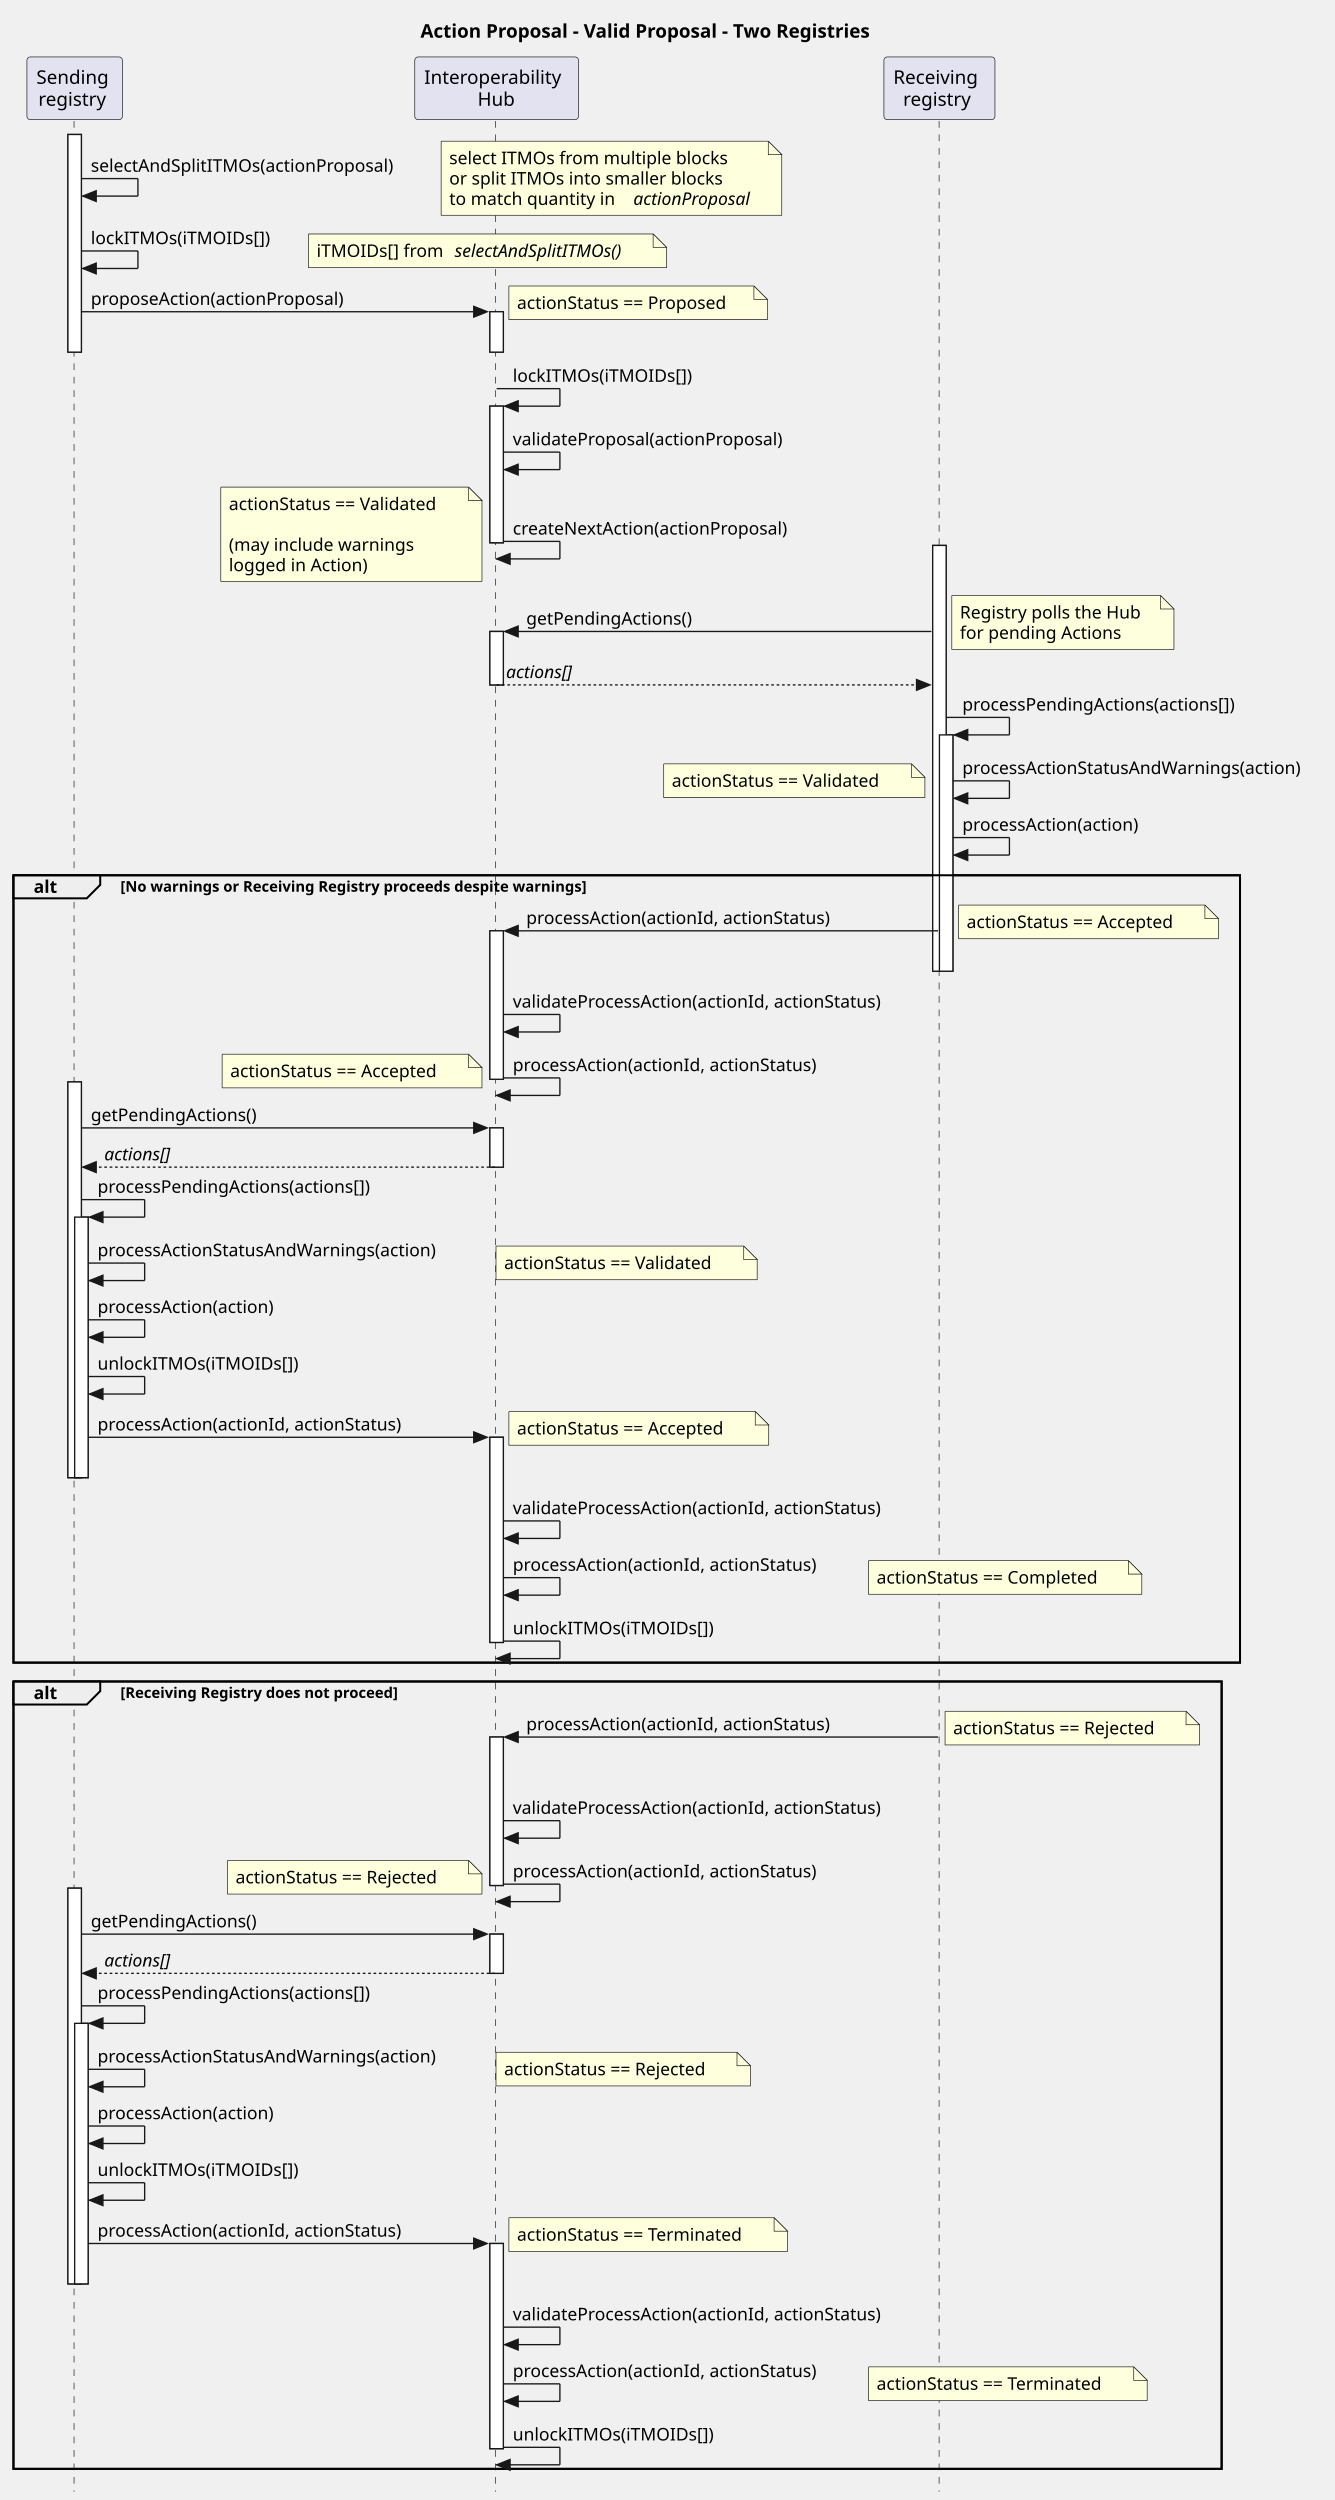
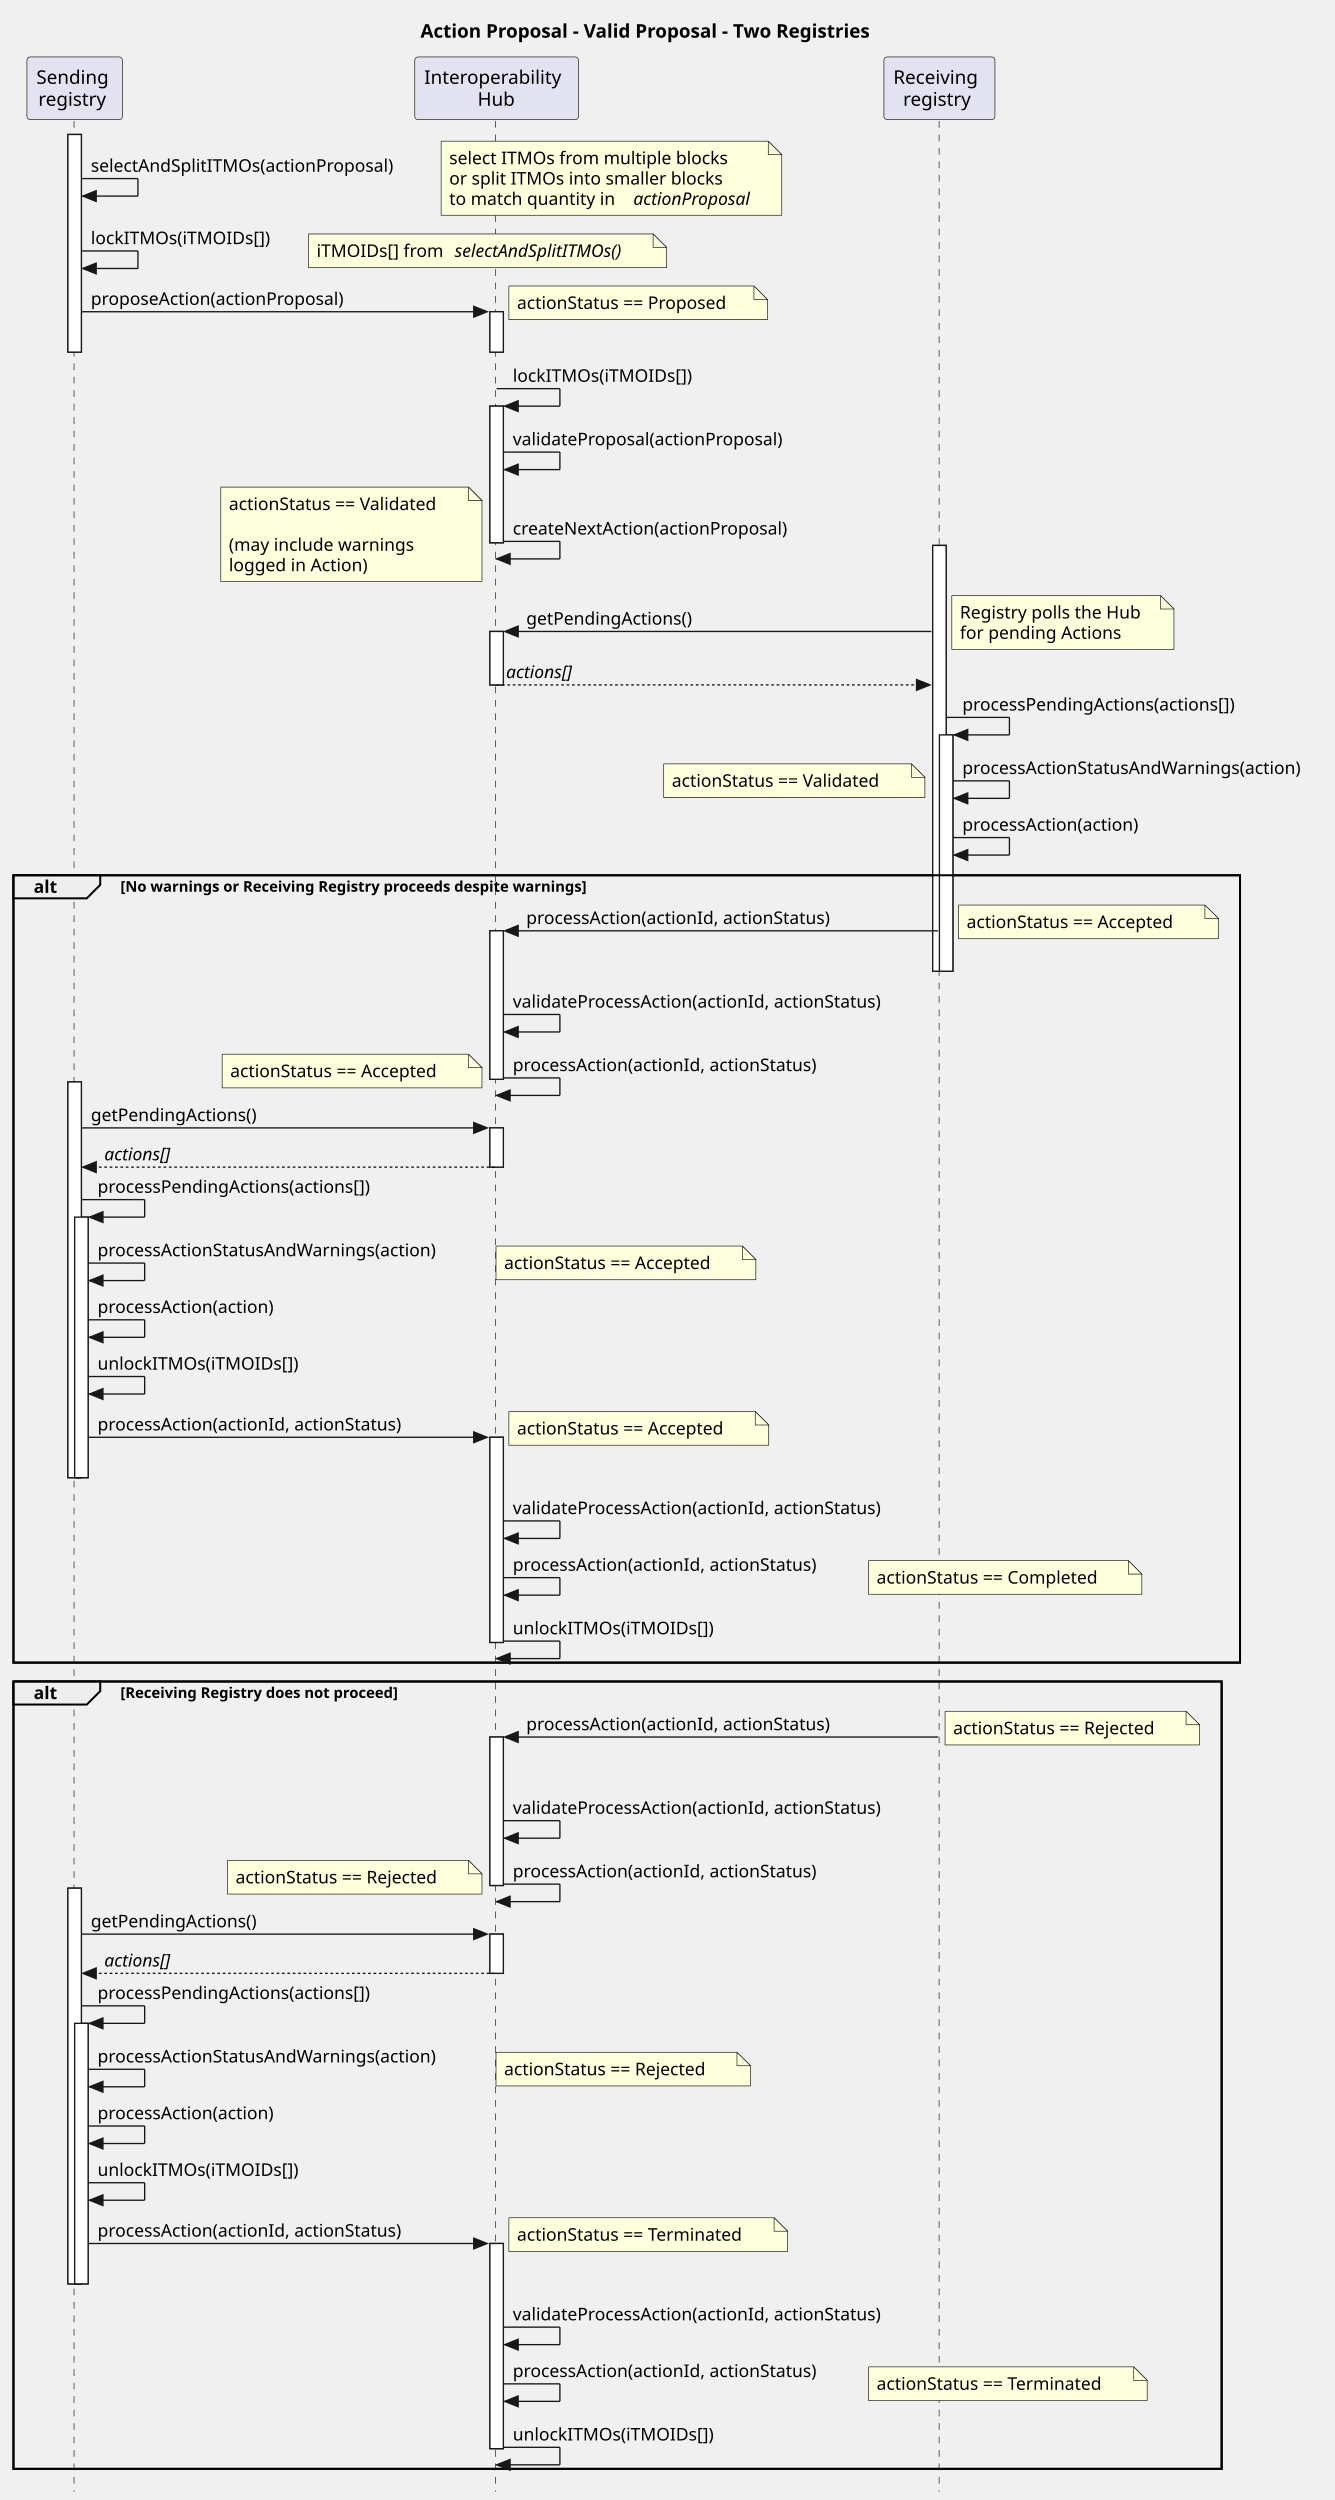
<svg xmlns="http://www.w3.org/2000/svg" contentStyleType="text/css" data-diagram-type="SEQUENCE" height="1857px" preserveAspectRatio="none" style="width:991px;height:1857px;background:#FFFFFF;" version="1.1" viewBox="0 0 991 1857" width="991px" zoomAndPan="magnify">
  <defs />
  <g>
    <text fill="#000000" font-family="sans-serif" font-size="14" font-weight="bold" lengthAdjust="spacing" textLength="385.608" x="312.315" y="27.995">Action Proposal - Valid Proposal - Two Registries</text>
    <g>
      <rect fill="#FFFFFF" height="161.664" style="stroke:#181818;stroke-width:1;" width="10" x="50.455" y="99.891" />
    </g>
    <g>
      <rect fill="#FFFFFF" height="293.93" style="stroke:#181818;stroke-width:1;" width="10" x="50.455" y="803.68" />
    </g>
    <g>
      <rect fill="#FFFFFF" height="193.531" style="stroke:#181818;stroke-width:1;" width="10" x="55.455" y="904.078" />
    </g>
    <g>
      <rect fill="#FFFFFF" height="293.93" style="stroke:#181818;stroke-width:1;" width="10" x="50.455" y="1402.539" />
    </g>
    <g>
      <rect fill="#FFFFFF" height="193.531" style="stroke:#181818;stroke-width:1;" width="10" x="55.455" y="1502.938" />
    </g>
    <g>
      <rect fill="#FFFFFF" height="30" style="stroke:#181818;stroke-width:1;" width="10" x="363.887" y="231.555" />
    </g>
    <g>
      <rect fill="#FFFFFF" height="101.465" style="stroke:#181818;stroke-width:1;" width="10" x="363.887" y="301.688" />
    </g>
    <g>
      <rect fill="#FFFFFF" height="39.699" style="stroke:#181818;stroke-width:1;" width="10" x="363.887" y="469.051" />
    </g>
    <g>
      <rect fill="#FFFFFF" height="110.266" style="stroke:#181818;stroke-width:1;" width="10" x="363.887" y="691.414" />
    </g>
    <g>
      <rect fill="#FFFFFF" height="29.133" style="stroke:#181818;stroke-width:1;" width="10" x="363.887" y="837.812" />
    </g>
    <g>
      <rect fill="#FFFFFF" height="152.398" style="stroke:#181818;stroke-width:1;" width="10" x="363.887" y="1067.609" />
    </g>
    <g>
      <rect fill="#FFFFFF" height="110.266" style="stroke:#181818;stroke-width:1;" width="10" x="363.887" y="1290.273" />
    </g>
    <g>
      <rect fill="#FFFFFF" height="29.133" style="stroke:#181818;stroke-width:1;" width="10" x="363.887" y="1436.672" />
    </g>
    <g>
      <rect fill="#FFFFFF" height="152.398" style="stroke:#181818;stroke-width:1;" width="10" x="363.887" y="1666.469" />
    </g>
    <g>
      <rect fill="#FFFFFF" height="316.262" style="stroke:#181818;stroke-width:1;" width="10" x="692.806" y="405.152" />
    </g>
    <g>
      <rect fill="#FFFFFF" height="175.531" style="stroke:#181818;stroke-width:1;" width="10" x="697.806" y="545.883" />
    </g>
    <rect fill="transparent" height="584.859" style="stroke:#000000;stroke-width:1.5;" width="911.081" x="10" y="650.148" />
    <rect fill="transparent" height="584.859" style="stroke:#000000;stroke-width:1.5;" width="897.431" x="10" y="1249.008" />
    <g>
      <rect fill="transparent" height="1760.977" width="8" x="51.455" y="89.891" />
      <line style="stroke:#181818;stroke-width:0.5;stroke-dasharray:5.0,5.0;" x1="55" x2="55" y1="89.891" y2="1850.867" />
    </g>
    <g>
      <rect fill="transparent" height="1760.977" width="8" x="364.887" y="89.891" />
      <line style="stroke:#181818;stroke-width:0.5;stroke-dasharray:5.0,5.0;" x1="368.092" x2="368.092" y1="89.891" y2="1850.867" />
    </g>
    <g>
      <rect fill="transparent" height="1760.977" width="8" x="693.806" y="89.891" />
      <line style="stroke:#181818;stroke-width:0.5;stroke-dasharray:5.0,5.0;" x1="697.568" x2="697.568" y1="89.891" y2="1850.867" />
    </g>
    <rect fill="#E2E2F0" height="46.594" rx="2.5" ry="2.5" style="stroke:#181818;stroke-width:0.5;" width="70.909" x="20" y="42.297" />
    <text fill="#000000" font-family="sans-serif" font-size="14" lengthAdjust="spacing" textLength="56.909" x="27" y="62.292">Sending</text>
    <text fill="#000000" font-family="sans-serif" font-size="14" lengthAdjust="spacing" textLength="53.97" x="28.47" y="78.589">registry</text>
    <rect fill="#E2E2F0" height="46.594" rx="2.5" ry="2.5" style="stroke:#181818;stroke-width:0.5;" width="121.591" x="308.092" y="42.297" />
    <text fill="#000000" font-family="sans-serif" font-size="14" lengthAdjust="spacing" textLength="107.591" x="315.092" y="62.292">Interoperability</text>
    <text fill="#000000" font-family="sans-serif" font-size="14" lengthAdjust="spacing" textLength="28.287" x="354.744" y="78.589">Hub</text>
    <rect fill="#E2E2F0" height="46.594" rx="2.5" ry="2.5" style="stroke:#181818;stroke-width:0.5;" width="82.476" x="656.568" y="42.297" />
    <text fill="#000000" font-family="sans-serif" font-size="14" lengthAdjust="spacing" textLength="68.476" x="663.568" y="62.292">Receiving</text>
    <text fill="#000000" font-family="sans-serif" font-size="14" lengthAdjust="spacing" textLength="53.97" x="670.821" y="78.589">registry</text>
    <g>
      <rect fill="#FFFFFF" height="161.664" style="stroke:#181818;stroke-width:1;" width="10" x="50.455" y="99.891" />
    </g>
    <g>
      <rect fill="#FFFFFF" height="293.93" style="stroke:#181818;stroke-width:1;" width="10" x="50.455" y="803.68" />
    </g>
    <g>
      <rect fill="#FFFFFF" height="193.531" style="stroke:#181818;stroke-width:1;" width="10" x="55.455" y="904.078" />
    </g>
    <g>
      <rect fill="#FFFFFF" height="293.93" style="stroke:#181818;stroke-width:1;" width="10" x="50.455" y="1402.539" />
    </g>
    <g>
      <rect fill="#FFFFFF" height="193.531" style="stroke:#181818;stroke-width:1;" width="10" x="55.455" y="1502.938" />
    </g>
    <g>
      <rect fill="#FFFFFF" height="30" style="stroke:#181818;stroke-width:1;" width="10" x="363.887" y="231.555" />
    </g>
    <g>
      <rect fill="#FFFFFF" height="101.465" style="stroke:#181818;stroke-width:1;" width="10" x="363.887" y="301.688" />
    </g>
    <g>
      <rect fill="#FFFFFF" height="39.699" style="stroke:#181818;stroke-width:1;" width="10" x="363.887" y="469.051" />
    </g>
    <g>
      <rect fill="#FFFFFF" height="110.266" style="stroke:#181818;stroke-width:1;" width="10" x="363.887" y="691.414" />
    </g>
    <g>
      <rect fill="#FFFFFF" height="29.133" style="stroke:#181818;stroke-width:1;" width="10" x="363.887" y="837.812" />
    </g>
    <g>
      <rect fill="#FFFFFF" height="152.398" style="stroke:#181818;stroke-width:1;" width="10" x="363.887" y="1067.609" />
    </g>
    <g>
      <rect fill="#FFFFFF" height="110.266" style="stroke:#181818;stroke-width:1;" width="10" x="363.887" y="1290.273" />
    </g>
    <g>
      <rect fill="#FFFFFF" height="29.133" style="stroke:#181818;stroke-width:1;" width="10" x="363.887" y="1436.672" />
    </g>
    <g>
      <rect fill="#FFFFFF" height="152.398" style="stroke:#181818;stroke-width:1;" width="10" x="363.887" y="1666.469" />
    </g>
    <g>
      <rect fill="#FFFFFF" height="316.262" style="stroke:#181818;stroke-width:1;" width="10" x="692.806" y="405.152" />
    </g>
    <g>
      <rect fill="#FFFFFF" height="175.531" style="stroke:#181818;stroke-width:1;" width="10" x="697.806" y="545.883" />
    </g>
    <line style="stroke:#181818;stroke-width:1;" x1="60.455" x2="102.455" y1="132.656" y2="132.656" />
    <line style="stroke:#181818;stroke-width:1;" x1="102.455" x2="102.455" y1="132.656" y2="145.656" />
    <line style="stroke:#181818;stroke-width:1;" x1="61.455" x2="102.455" y1="145.656" y2="145.656" />
    <polygon fill="#181818" points="71.455,141.656,61.455,145.656,71.455,149.656" style="stroke:#181818;stroke-width:1;" />
    <text fill="#000000" font-family="sans-serif" font-size="13" lengthAdjust="spacing" textLength="238.685" x="67.455" y="127.59">selectAndSplitITMOs(actionProposal)</text>
    <path d="M327.685,104.891 L327.685,159.891 L580.685,159.891 L580.685,114.891 L570.685,104.891 L327.685,104.891 " fill="#FEFFDD" style="stroke:#181818;stroke-width:0.5;" />
    <path d="M570.685,104.891 L570.685,114.891 L580.685,114.891 L570.685,104.891 " fill="#FEFFDD" style="stroke:#181818;stroke-width:0.5;" />
    <text fill="#000000" font-family="sans-serif" font-size="13" lengthAdjust="spacing" textLength="220.042" x="333.685" y="121.957">select ITMOs from multiple blocks</text>
    <text fill="#000000" font-family="sans-serif" font-size="13" lengthAdjust="spacing" textLength="215.44" x="333.685" y="137.09">or split ITMOs into smaller blocks</text>
    <text fill="#000000" font-family="sans-serif" font-size="13" lengthAdjust="spacing" textLength="132.609" x="333.685" y="152.223">to match quantity in</text>
    <text fill="#000000" font-family="sans-serif" font-size="13" font-style="italic" lengthAdjust="spacing" textLength="95.71" x="470.426" y="152.223">actionProposal</text>
    <line style="stroke:#181818;stroke-width:1;" x1="60.455" x2="102.455" y1="186.422" y2="186.422" />
    <line style="stroke:#181818;stroke-width:1;" x1="102.455" x2="102.455" y1="186.422" y2="199.422" />
    <line style="stroke:#181818;stroke-width:1;" x1="61.455" x2="102.455" y1="199.422" y2="199.422" />
    <polygon fill="#181818" points="71.455,195.422,61.455,199.422,71.455,203.422" style="stroke:#181818;stroke-width:1;" />
    <text fill="#000000" font-family="sans-serif" font-size="13" lengthAdjust="spacing" textLength="140.144" x="67.455" y="181.356">lockITMOs(iTMOIDs[])</text>
    <path d="M229.144,173.789 L229.144,198.789 L495.144,198.789 L495.144,183.789 L485.144,173.789 L229.144,173.789 " fill="#FEFFDD" style="stroke:#181818;stroke-width:0.5;" />
    <path d="M485.144,173.789 L485.144,183.789 L495.144,183.789 L485.144,173.789 " fill="#FEFFDD" style="stroke:#181818;stroke-width:0.5;" />
    <text fill="#000000" font-family="sans-serif" font-size="13" lengthAdjust="spacing" textLength="98.433" x="235.144" y="190.856">iTMOIDs[] from</text>
    <text fill="#000000" font-family="sans-serif" font-size="13" font-style="italic" lengthAdjust="spacing" textLength="142.975" x="337.709" y="190.856">selectAndSplitITMOs()</text>
    <polygon fill="#181818" points="351.887,227.555,361.887,231.555,351.887,235.555" style="stroke:#181818;stroke-width:1;" />
    <line style="stroke:#181818;stroke-width:1;" x1="60.455" x2="357.887" y1="231.555" y2="231.555" />
    <text fill="#000000" font-family="sans-serif" font-size="13" lengthAdjust="spacing" textLength="199.323" x="67.455" y="226.489">proposeAction(actionProposal)</text>
    <path d="M378,212.422 L378,237.422 L570,237.422 L570,222.422 L560,212.422 L378,212.422 " fill="#FEFFDD" style="stroke:#181818;stroke-width:0.5;" />
    <path d="M560,212.422 L560,222.422 L570,222.422 L560,212.422 " fill="#FEFFDD" style="stroke:#181818;stroke-width:0.5;" />
    <text fill="#000000" font-family="sans-serif" font-size="13" lengthAdjust="spacing" textLength="171.856" x="384" y="229.489">actionStatus == Proposed</text>
    <line style="stroke:#181818;stroke-width:1;" x1="368.887" x2="415.887" y1="288.688" y2="288.688" />
    <line style="stroke:#181818;stroke-width:1;" x1="415.887" x2="415.887" y1="288.688" y2="301.688" />
    <line style="stroke:#181818;stroke-width:1;" x1="374.887" x2="415.887" y1="301.688" y2="301.688" />
    <polygon fill="#181818" points="384.887,297.688,374.887,301.688,384.887,305.688" style="stroke:#181818;stroke-width:1;" />
    <text fill="#000000" font-family="sans-serif" font-size="13" lengthAdjust="spacing" textLength="140.144" x="380.887" y="283.622">lockITMOs(iTMOIDs[])</text>
    <line style="stroke:#181818;stroke-width:1;" x1="373.887" x2="415.887" y1="335.82" y2="335.82" />
    <line style="stroke:#181818;stroke-width:1;" x1="415.887" x2="415.887" y1="335.82" y2="348.82" />
    <line style="stroke:#181818;stroke-width:1;" x1="374.887" x2="415.887" y1="348.82" y2="348.82" />
    <polygon fill="#181818" points="384.887,344.82,374.887,348.82,384.887,352.82" style="stroke:#181818;stroke-width:1;" />
    <text fill="#000000" font-family="sans-serif" font-size="13" lengthAdjust="spacing" textLength="213.745" x="380.887" y="330.754">validateProposal(actionProposal)</text>
    <line style="stroke:#181818;stroke-width:1;" x1="373.887" x2="415.887" y1="402.152" y2="402.152" />
    <line style="stroke:#181818;stroke-width:1;" x1="415.887" x2="415.887" y1="402.152" y2="415.152" />
    <line style="stroke:#181818;stroke-width:1;" x1="368.887" x2="415.887" y1="415.152" y2="415.152" />
    <polygon fill="#181818" points="378.887,411.152,368.887,415.152,378.887,419.152" style="stroke:#181818;stroke-width:1;" />
    <text fill="#000000" font-family="sans-serif" font-size="13" lengthAdjust="spacing" textLength="218.861" x="380.887" y="397.086">createNextAction(actionProposal)</text>
    <path d="M164,361.82 L164,431.82 L358,431.82 L358,371.82 L348,361.82 L164,361.82 " fill="#FEFFDD" style="stroke:#181818;stroke-width:0.5;" />
    <path d="M348,361.82 L348,371.82 L358,371.82 L348,361.82 " fill="#FEFFDD" style="stroke:#181818;stroke-width:0.5;" />
    <text fill="#000000" font-family="sans-serif" font-size="13" lengthAdjust="spacing" textLength="173.139" x="170" y="378.887">actionStatus == Validated</text>
    <text fill="#000000" font-family="sans-serif" font-size="13" lengthAdjust="spacing" textLength="4.132" x="170" y="394.02"> </text>
    <text fill="#000000" font-family="sans-serif" font-size="13" lengthAdjust="spacing" textLength="147.818" x="170" y="409.153">(may include warnings</text>
    <text fill="#000000" font-family="sans-serif" font-size="13" lengthAdjust="spacing" textLength="110.449" x="170" y="424.286">logged in Action)</text>
    <polygon fill="#181818" points="384.887,465.051,374.887,469.051,384.887,473.051" style="stroke:#181818;stroke-width:1;" />
    <line style="stroke:#181818;stroke-width:1;" x1="378.887" x2="691.806" y1="469.051" y2="469.051" />
    <text fill="#000000" font-family="sans-serif" font-size="13" lengthAdjust="spacing" textLength="131.638" x="390.887" y="463.985">getPendingActions()</text>
    <path d="M707,442.352 L707,482.352 L872,482.352 L872,452.352 L862,442.352 L707,442.352 " fill="#FEFFDD" style="stroke:#181818;stroke-width:0.5;" />
    <path d="M862,442.352 L862,452.352 L872,452.352 L862,442.352 " fill="#FEFFDD" style="stroke:#181818;stroke-width:0.5;" />
    <text fill="#000000" font-family="sans-serif" font-size="13" lengthAdjust="spacing" textLength="144.003" x="713" y="459.418">Registry polls the Hub</text>
    <text fill="#000000" font-family="sans-serif" font-size="13" lengthAdjust="spacing" textLength="126.699" x="713" y="474.551">for pending Actions</text>
    <polygon fill="#181818" points="680.806,504.75,690.806,508.75,680.806,512.75" style="stroke:#181818;stroke-width:1;" />
    <line style="stroke:#181818;stroke-width:1;stroke-dasharray:2.0,2.0;" x1="368.887" x2="686.806" y1="508.75" y2="508.75" />
    <text fill="#000000" font-family="sans-serif" font-size="13" font-style="italic" lengthAdjust="spacing" textLength="56.932" x="375.887" y="503.684">actions[]</text>
    <line style="stroke:#181818;stroke-width:1;" x1="702.806" x2="749.806" y1="532.883" y2="532.883" />
    <line style="stroke:#181818;stroke-width:1;" x1="749.806" x2="749.806" y1="532.883" y2="545.883" />
    <line style="stroke:#181818;stroke-width:1;" x1="708.806" x2="749.806" y1="545.883" y2="545.883" />
    <polygon fill="#181818" points="718.806,541.883,708.806,545.883,718.806,549.883" style="stroke:#181818;stroke-width:1;" />
    <text fill="#000000" font-family="sans-serif" font-size="13" lengthAdjust="spacing" textLength="217.464" x="714.806" y="527.817">processPendingActions(actions[])</text>
    <line style="stroke:#181818;stroke-width:1;" x1="707.806" x2="749.806" y1="580.016" y2="580.016" />
    <line style="stroke:#181818;stroke-width:1;" x1="749.806" x2="749.806" y1="580.016" y2="593.016" />
    <line style="stroke:#181818;stroke-width:1;" x1="708.806" x2="749.806" y1="593.016" y2="593.016" />
    <polygon fill="#181818" points="718.806,589.016,708.806,593.016,718.806,597.016" style="stroke:#181818;stroke-width:1;" />
    <text fill="#000000" font-family="sans-serif" font-size="13" lengthAdjust="spacing" textLength="269.433" x="714.806" y="574.95">processActionStatusAndWarnings(action)</text>
    <path d="M493,567.383 L493,592.383 L687,592.383 L687,577.383 L677,567.383 L493,567.383 " fill="#FEFFDD" style="stroke:#181818;stroke-width:0.5;" />
    <path d="M677,567.383 L677,577.383 L687,577.383 L677,567.383 " fill="#FEFFDD" style="stroke:#181818;stroke-width:0.5;" />
    <text fill="#000000" font-family="sans-serif" font-size="13" lengthAdjust="spacing" textLength="173.139" x="499" y="584.45">actionStatus == Validated</text>
    <line style="stroke:#181818;stroke-width:1;" x1="707.806" x2="749.806" y1="622.148" y2="622.148" />
    <line style="stroke:#181818;stroke-width:1;" x1="749.806" x2="749.806" y1="622.148" y2="635.148" />
    <line style="stroke:#181818;stroke-width:1;" x1="708.806" x2="749.806" y1="635.148" y2="635.148" />
    <polygon fill="#181818" points="718.806,631.148,708.806,635.148,718.806,639.148" style="stroke:#181818;stroke-width:1;" />
    <text fill="#000000" font-family="sans-serif" font-size="13" lengthAdjust="spacing" textLength="141.343" x="714.806" y="617.082">processAction(action)</text>
    <path d="M10,650.148 L74.443,650.148 L74.443,657.281 L64.443,667.281 L10,667.281 L10,650.148 " fill="#EEEEEE" style="stroke:#000000;stroke-width:1.5;" />
    <rect fill="transparent" height="584.859" style="stroke:#000000;stroke-width:1.5;" width="911.081" x="10" y="650.148" />
    <text fill="#000000" font-family="sans-serif" font-size="13" font-weight="bold" lengthAdjust="spacing" textLength="19.443" x="25" y="663.215">alt</text>
    <text fill="#000000" font-family="sans-serif" font-size="11" font-weight="bold" lengthAdjust="spacing" textLength="395.603" x="89.443" y="662.359">[No warnings or Receiving Registry proceeds despite warnings]</text>
    <polygon fill="#181818" points="384.887,687.414,374.887,691.414,384.887,695.414" style="stroke:#181818;stroke-width:1;" />
    <line style="stroke:#181818;stroke-width:1;" x1="378.887" x2="696.806" y1="691.414" y2="691.414" />
    <text fill="#000000" font-family="sans-serif" font-size="13" lengthAdjust="spacing" textLength="243.134" x="390.887" y="686.348">processAction(actionId, actionStatus)</text>
    <path d="M712,672.281 L712,697.281 L905,697.281 L905,682.281 L895,672.281 L712,672.281 " fill="#FEFFDD" style="stroke:#181818;stroke-width:0.5;" />
    <path d="M895,672.281 L895,682.281 L905,682.281 L895,672.281 " fill="#FEFFDD" style="stroke:#181818;stroke-width:0.5;" />
    <text fill="#000000" font-family="sans-serif" font-size="13" lengthAdjust="spacing" textLength="172.275" x="718" y="689.348">actionStatus == Accepted</text>
    <line style="stroke:#181818;stroke-width:1;" x1="373.887" x2="415.887" y1="753.547" y2="753.547" />
    <line style="stroke:#181818;stroke-width:1;" x1="415.887" x2="415.887" y1="753.547" y2="766.547" />
    <line style="stroke:#181818;stroke-width:1;" x1="374.887" x2="415.887" y1="766.547" y2="766.547" />
    <polygon fill="#181818" points="384.887,762.547,374.887,766.547,384.887,770.547" style="stroke:#181818;stroke-width:1;" />
    <text fill="#000000" font-family="sans-serif" font-size="13" lengthAdjust="spacing" textLength="294.918" x="380.887" y="748.481">validateProcessAction(actionId, actionStatus)</text>
    <line style="stroke:#181818;stroke-width:1;" x1="373.887" x2="415.887" y1="800.68" y2="800.68" />
    <line style="stroke:#181818;stroke-width:1;" x1="415.887" x2="415.887" y1="800.68" y2="813.68" />
    <line style="stroke:#181818;stroke-width:1;" x1="368.887" x2="415.887" y1="813.68" y2="813.68" />
    <polygon fill="#181818" points="378.887,809.68,368.887,813.68,378.887,817.68" style="stroke:#181818;stroke-width:1;" />
    <text fill="#000000" font-family="sans-serif" font-size="13" lengthAdjust="spacing" textLength="243.134" x="380.887" y="795.614">processAction(actionId, actionStatus)</text>
    <path d="M165,783.047 L165,808.047 L358,808.047 L358,793.047 L348,783.047 L165,783.047 " fill="#FEFFDD" style="stroke:#181818;stroke-width:0.5;" />
    <path d="M348,783.047 L348,793.047 L358,793.047 L348,783.047 " fill="#FEFFDD" style="stroke:#181818;stroke-width:0.5;" />
    <text fill="#000000" font-family="sans-serif" font-size="13" lengthAdjust="spacing" textLength="172.275" x="171" y="800.114">actionStatus == Accepted</text>
    <polygon fill="#181818" points="351.887,833.812,361.887,837.812,351.887,841.812" style="stroke:#181818;stroke-width:1;" />
    <line style="stroke:#181818;stroke-width:1;" x1="60.455" x2="357.887" y1="837.812" y2="837.812" />
    <text fill="#000000" font-family="sans-serif" font-size="13" lengthAdjust="spacing" textLength="131.638" x="67.455" y="832.747">getPendingActions()</text>
    <polygon fill="#181818" points="71.455,862.945,61.455,866.945,71.455,870.945" style="stroke:#181818;stroke-width:1;" />
    <line style="stroke:#181818;stroke-width:1;stroke-dasharray:2.0,2.0;" x1="65.455" x2="367.887" y1="866.945" y2="866.945" />
    <text fill="#000000" font-family="sans-serif" font-size="13" font-style="italic" lengthAdjust="spacing" textLength="56.932" x="77.455" y="861.879">actions[]</text>
    <line style="stroke:#181818;stroke-width:1;" x1="60.455" x2="107.455" y1="891.078" y2="891.078" />
    <line style="stroke:#181818;stroke-width:1;" x1="107.455" x2="107.455" y1="891.078" y2="904.078" />
    <line style="stroke:#181818;stroke-width:1;" x1="66.455" x2="107.455" y1="904.078" y2="904.078" />
    <polygon fill="#181818" points="76.455,900.078,66.455,904.078,76.455,908.078" style="stroke:#181818;stroke-width:1;" />
    <text fill="#000000" font-family="sans-serif" font-size="13" lengthAdjust="spacing" textLength="217.464" x="72.455" y="886.012">processPendingActions(actions[])</text>
    <line style="stroke:#181818;stroke-width:1;" x1="65.455" x2="107.455" y1="938.211" y2="938.211" />
    <line style="stroke:#181818;stroke-width:1;" x1="107.455" x2="107.455" y1="938.211" y2="951.211" />
    <line style="stroke:#181818;stroke-width:1;" x1="66.455" x2="107.455" y1="951.211" y2="951.211" />
    <polygon fill="#181818" points="76.455,947.211,66.455,951.211,76.455,955.211" style="stroke:#181818;stroke-width:1;" />
    <text fill="#000000" font-family="sans-serif" font-size="13" lengthAdjust="spacing" textLength="269.433" x="72.455" y="933.145">processActionStatusAndWarnings(action)</text>
-     <path d="M368.433,925.578 L368.433,950.578 L562.433,950.578 L562.433,935.578 L552.433,925.578 L368.433,925.578 " fill="#FEFFDD" style="stroke:#181818;stroke-width:0.5;" />
-     <path d="M552.433,925.578 L552.433,935.578 L562.433,935.578 L552.433,925.578 " fill="#FEFFDD" style="stroke:#181818;stroke-width:0.5;" />
-     <text fill="#000000" font-family="sans-serif" font-size="13" lengthAdjust="spacing" textLength="173.139" x="374.433" y="942.645">actionStatus == Validated</text>
+     <path d="M368.433,925.578 L368.433,950.578 L561.433,950.578 L561.433,935.578 L551.433,925.578 L368.433,925.578 " fill="#FEFFDD" style="stroke:#181818;stroke-width:0.5;" />
+     <path d="M551.433,925.578 L551.433,935.578 L561.433,935.578 L551.433,925.578 " fill="#FEFFDD" style="stroke:#181818;stroke-width:0.5;" />
+     <text fill="#000000" font-family="sans-serif" font-size="13" lengthAdjust="spacing" textLength="172.275" x="374.433" y="942.645">actionStatus == Accepted</text>
    <line style="stroke:#181818;stroke-width:1;" x1="65.455" x2="107.455" y1="980.344" y2="980.344" />
    <line style="stroke:#181818;stroke-width:1;" x1="107.455" x2="107.455" y1="980.344" y2="993.344" />
    <line style="stroke:#181818;stroke-width:1;" x1="66.455" x2="107.455" y1="993.344" y2="993.344" />
    <polygon fill="#181818" points="76.455,989.344,66.455,993.344,76.455,997.344" style="stroke:#181818;stroke-width:1;" />
    <text fill="#000000" font-family="sans-serif" font-size="13" lengthAdjust="spacing" textLength="141.343" x="72.455" y="975.278">processAction(action)</text>
    <line style="stroke:#181818;stroke-width:1;" x1="65.455" x2="107.455" y1="1022.477" y2="1022.477" />
    <line style="stroke:#181818;stroke-width:1;" x1="107.455" x2="107.455" y1="1022.477" y2="1035.477" />
    <line style="stroke:#181818;stroke-width:1;" x1="66.455" x2="107.455" y1="1035.477" y2="1035.477" />
    <polygon fill="#181818" points="76.455,1031.477,66.455,1035.477,76.455,1039.477" style="stroke:#181818;stroke-width:1;" />
    <text fill="#000000" font-family="sans-serif" font-size="13" lengthAdjust="spacing" textLength="156.622" x="72.455" y="1017.411">unlockITMOs(iTMOIDs[])</text>
    <polygon fill="#181818" points="351.887,1063.609,361.887,1067.609,351.887,1071.609" style="stroke:#181818;stroke-width:1;" />
    <line style="stroke:#181818;stroke-width:1;" x1="65.455" x2="357.887" y1="1067.609" y2="1067.609" />
    <text fill="#000000" font-family="sans-serif" font-size="13" lengthAdjust="spacing" textLength="243.134" x="72.455" y="1062.543">processAction(actionId, actionStatus)</text>
    <path d="M378,1048.477 L378,1073.477 L571,1073.477 L571,1058.477 L561,1048.477 L378,1048.477 " fill="#FEFFDD" style="stroke:#181818;stroke-width:0.5;" />
    <path d="M561,1048.477 L561,1058.477 L571,1058.477 L561,1048.477 " fill="#FEFFDD" style="stroke:#181818;stroke-width:0.5;" />
    <text fill="#000000" font-family="sans-serif" font-size="13" lengthAdjust="spacing" textLength="172.275" x="384" y="1065.543">actionStatus == Accepted</text>
    <line style="stroke:#181818;stroke-width:1;" x1="373.887" x2="415.887" y1="1129.742" y2="1129.742" />
    <line style="stroke:#181818;stroke-width:1;" x1="415.887" x2="415.887" y1="1129.742" y2="1142.742" />
    <line style="stroke:#181818;stroke-width:1;" x1="374.887" x2="415.887" y1="1142.742" y2="1142.742" />
    <polygon fill="#181818" points="384.887,1138.742,374.887,1142.742,384.887,1146.742" style="stroke:#181818;stroke-width:1;" />
    <text fill="#000000" font-family="sans-serif" font-size="13" lengthAdjust="spacing" textLength="294.918" x="380.887" y="1124.676">validateProcessAction(actionId, actionStatus)</text>
    <line style="stroke:#181818;stroke-width:1;" x1="373.887" x2="415.887" y1="1171.875" y2="1171.875" />
    <line style="stroke:#181818;stroke-width:1;" x1="415.887" x2="415.887" y1="1171.875" y2="1184.875" />
    <line style="stroke:#181818;stroke-width:1;" x1="374.887" x2="415.887" y1="1184.875" y2="1184.875" />
    <polygon fill="#181818" points="384.887,1180.875,374.887,1184.875,384.887,1188.875" style="stroke:#181818;stroke-width:1;" />
    <text fill="#000000" font-family="sans-serif" font-size="13" lengthAdjust="spacing" textLength="243.134" x="380.887" y="1166.809">processAction(actionId, actionStatus)</text>
    <path d="M645.134,1159.242 L645.134,1184.242 L848.134,1184.242 L848.134,1169.242 L838.134,1159.242 L645.134,1159.242 " fill="#FEFFDD" style="stroke:#181818;stroke-width:0.5;" />
    <path d="M838.134,1159.242 L838.134,1169.242 L848.134,1169.242 L838.134,1159.242 " fill="#FEFFDD" style="stroke:#181818;stroke-width:0.5;" />
    <text fill="#000000" font-family="sans-serif" font-size="13" lengthAdjust="spacing" textLength="182.394" x="651.134" y="1176.309">actionStatus == Completed</text>
    <line style="stroke:#181818;stroke-width:1;" x1="373.887" x2="415.887" y1="1219.008" y2="1219.008" />
    <line style="stroke:#181818;stroke-width:1;" x1="415.887" x2="415.887" y1="1219.008" y2="1232.008" />
    <line style="stroke:#181818;stroke-width:1;" x1="368.887" x2="415.887" y1="1232.008" y2="1232.008" />
    <polygon fill="#181818" points="378.887,1228.008,368.887,1232.008,378.887,1236.008" style="stroke:#181818;stroke-width:1;" />
    <text fill="#000000" font-family="sans-serif" font-size="13" lengthAdjust="spacing" textLength="156.622" x="380.887" y="1213.942">unlockITMOs(iTMOIDs[])</text>
    <path d="M10,1249.008 L74.443,1249.008 L74.443,1256.141 L64.443,1266.141 L10,1266.141 L10,1249.008 " fill="#EEEEEE" style="stroke:#000000;stroke-width:1.5;" />
    <rect fill="transparent" height="584.859" style="stroke:#000000;stroke-width:1.5;" width="897.431" x="10" y="1249.008" />
    <text fill="#000000" font-family="sans-serif" font-size="13" font-weight="bold" lengthAdjust="spacing" textLength="19.443" x="25" y="1262.075">alt</text>
    <text fill="#000000" font-family="sans-serif" font-size="11" font-weight="bold" lengthAdjust="spacing" textLength="237.934" x="89.443" y="1261.218">[Receiving Registry does not proceed]</text>
    <polygon fill="#181818" points="384.887,1286.273,374.887,1290.273,384.887,1294.273" style="stroke:#181818;stroke-width:1;" />
    <line style="stroke:#181818;stroke-width:1;" x1="378.887" x2="696.806" y1="1290.273" y2="1290.273" />
    <text fill="#000000" font-family="sans-serif" font-size="13" lengthAdjust="spacing" textLength="243.134" x="390.887" y="1285.207">processAction(actionId, actionStatus)</text>
    <path d="M702,1271.141 L702,1296.141 L891,1296.141 L891,1281.141 L881,1271.141 L702,1271.141 " fill="#FEFFDD" style="stroke:#181818;stroke-width:0.5;" />
    <path d="M881,1271.141 L881,1281.141 L891,1281.141 L881,1271.141 " fill="#FEFFDD" style="stroke:#181818;stroke-width:0.5;" />
    <text fill="#000000" font-family="sans-serif" font-size="13" lengthAdjust="spacing" textLength="168.625" x="708" y="1288.207">actionStatus == Rejected</text>
    <line style="stroke:#181818;stroke-width:1;" x1="373.887" x2="415.887" y1="1352.406" y2="1352.406" />
    <line style="stroke:#181818;stroke-width:1;" x1="415.887" x2="415.887" y1="1352.406" y2="1365.406" />
    <line style="stroke:#181818;stroke-width:1;" x1="374.887" x2="415.887" y1="1365.406" y2="1365.406" />
    <polygon fill="#181818" points="384.887,1361.406,374.887,1365.406,384.887,1369.406" style="stroke:#181818;stroke-width:1;" />
    <text fill="#000000" font-family="sans-serif" font-size="13" lengthAdjust="spacing" textLength="294.918" x="380.887" y="1347.34">validateProcessAction(actionId, actionStatus)</text>
    <line style="stroke:#181818;stroke-width:1;" x1="373.887" x2="415.887" y1="1399.539" y2="1399.539" />
    <line style="stroke:#181818;stroke-width:1;" x1="415.887" x2="415.887" y1="1399.539" y2="1412.539" />
    <line style="stroke:#181818;stroke-width:1;" x1="368.887" x2="415.887" y1="1412.539" y2="1412.539" />
    <polygon fill="#181818" points="378.887,1408.539,368.887,1412.539,378.887,1416.539" style="stroke:#181818;stroke-width:1;" />
    <text fill="#000000" font-family="sans-serif" font-size="13" lengthAdjust="spacing" textLength="243.134" x="380.887" y="1394.473">processAction(actionId, actionStatus)</text>
    <path d="M169,1381.906 L169,1406.906 L358,1406.906 L358,1391.906 L348,1381.906 L169,1381.906 " fill="#FEFFDD" style="stroke:#181818;stroke-width:0.5;" />
    <path d="M348,1381.906 L348,1391.906 L358,1391.906 L348,1381.906 " fill="#FEFFDD" style="stroke:#181818;stroke-width:0.5;" />
    <text fill="#000000" font-family="sans-serif" font-size="13" lengthAdjust="spacing" textLength="168.625" x="175" y="1398.973">actionStatus == Rejected</text>
    <polygon fill="#181818" points="351.887,1432.672,361.887,1436.672,351.887,1440.672" style="stroke:#181818;stroke-width:1;" />
    <line style="stroke:#181818;stroke-width:1;" x1="60.455" x2="357.887" y1="1436.672" y2="1436.672" />
    <text fill="#000000" font-family="sans-serif" font-size="13" lengthAdjust="spacing" textLength="131.638" x="67.455" y="1431.606">getPendingActions()</text>
    <polygon fill="#181818" points="71.455,1461.805,61.455,1465.805,71.455,1469.805" style="stroke:#181818;stroke-width:1;" />
    <line style="stroke:#181818;stroke-width:1;stroke-dasharray:2.0,2.0;" x1="65.455" x2="367.887" y1="1465.805" y2="1465.805" />
    <text fill="#000000" font-family="sans-serif" font-size="13" font-style="italic" lengthAdjust="spacing" textLength="56.932" x="77.455" y="1460.739">actions[]</text>
    <line style="stroke:#181818;stroke-width:1;" x1="60.455" x2="107.455" y1="1489.938" y2="1489.938" />
    <line style="stroke:#181818;stroke-width:1;" x1="107.455" x2="107.455" y1="1489.938" y2="1502.938" />
    <line style="stroke:#181818;stroke-width:1;" x1="66.455" x2="107.455" y1="1502.938" y2="1502.938" />
    <polygon fill="#181818" points="76.455,1498.938,66.455,1502.938,76.455,1506.938" style="stroke:#181818;stroke-width:1;" />
    <text fill="#000000" font-family="sans-serif" font-size="13" lengthAdjust="spacing" textLength="217.464" x="72.455" y="1484.872">processPendingActions(actions[])</text>
    <line style="stroke:#181818;stroke-width:1;" x1="65.455" x2="107.455" y1="1537.07" y2="1537.07" />
    <line style="stroke:#181818;stroke-width:1;" x1="107.455" x2="107.455" y1="1537.07" y2="1550.07" />
    <line style="stroke:#181818;stroke-width:1;" x1="66.455" x2="107.455" y1="1550.07" y2="1550.07" />
    <polygon fill="#181818" points="76.455,1546.07,66.455,1550.07,76.455,1554.07" style="stroke:#181818;stroke-width:1;" />
    <text fill="#000000" font-family="sans-serif" font-size="13" lengthAdjust="spacing" textLength="269.433" x="72.455" y="1532.004">processActionStatusAndWarnings(action)</text>
    <path d="M368.433,1524.438 L368.433,1549.438 L557.433,1549.438 L557.433,1534.438 L547.433,1524.438 L368.433,1524.438 " fill="#FEFFDD" style="stroke:#181818;stroke-width:0.5;" />
    <path d="M547.433,1524.438 L547.433,1534.438 L557.433,1534.438 L547.433,1524.438 " fill="#FEFFDD" style="stroke:#181818;stroke-width:0.5;" />
    <text fill="#000000" font-family="sans-serif" font-size="13" lengthAdjust="spacing" textLength="168.625" x="374.433" y="1541.504">actionStatus == Rejected</text>
    <line style="stroke:#181818;stroke-width:1;" x1="65.455" x2="107.455" y1="1579.203" y2="1579.203" />
    <line style="stroke:#181818;stroke-width:1;" x1="107.455" x2="107.455" y1="1579.203" y2="1592.203" />
    <line style="stroke:#181818;stroke-width:1;" x1="66.455" x2="107.455" y1="1592.203" y2="1592.203" />
    <polygon fill="#181818" points="76.455,1588.203,66.455,1592.203,76.455,1596.203" style="stroke:#181818;stroke-width:1;" />
    <text fill="#000000" font-family="sans-serif" font-size="13" lengthAdjust="spacing" textLength="141.343" x="72.455" y="1574.137">processAction(action)</text>
    <line style="stroke:#181818;stroke-width:1;" x1="65.455" x2="107.455" y1="1621.336" y2="1621.336" />
    <line style="stroke:#181818;stroke-width:1;" x1="107.455" x2="107.455" y1="1621.336" y2="1634.336" />
    <line style="stroke:#181818;stroke-width:1;" x1="66.455" x2="107.455" y1="1634.336" y2="1634.336" />
    <polygon fill="#181818" points="76.455,1630.336,66.455,1634.336,76.455,1638.336" style="stroke:#181818;stroke-width:1;" />
    <text fill="#000000" font-family="sans-serif" font-size="13" lengthAdjust="spacing" textLength="156.622" x="72.455" y="1616.27">unlockITMOs(iTMOIDs[])</text>
    <polygon fill="#181818" points="351.887,1662.469,361.887,1666.469,351.887,1670.469" style="stroke:#181818;stroke-width:1;" />
    <line style="stroke:#181818;stroke-width:1;" x1="65.455" x2="357.887" y1="1666.469" y2="1666.469" />
    <text fill="#000000" font-family="sans-serif" font-size="13" lengthAdjust="spacing" textLength="243.134" x="72.455" y="1661.403">processAction(actionId, actionStatus)</text>
    <path d="M378,1647.336 L378,1672.336 L585,1672.336 L585,1657.336 L575,1647.336 L378,1647.336 " fill="#FEFFDD" style="stroke:#181818;stroke-width:0.5;" />
    <path d="M575,1647.336 L575,1657.336 L585,1657.336 L575,1647.336 " fill="#FEFFDD" style="stroke:#181818;stroke-width:0.5;" />
    <text fill="#000000" font-family="sans-serif" font-size="13" lengthAdjust="spacing" textLength="186.602" x="384" y="1664.403">actionStatus == Terminated</text>
    <line style="stroke:#181818;stroke-width:1;" x1="373.887" x2="415.887" y1="1728.602" y2="1728.602" />
    <line style="stroke:#181818;stroke-width:1;" x1="415.887" x2="415.887" y1="1728.602" y2="1741.602" />
    <line style="stroke:#181818;stroke-width:1;" x1="374.887" x2="415.887" y1="1741.602" y2="1741.602" />
    <polygon fill="#181818" points="384.887,1737.602,374.887,1741.602,384.887,1745.602" style="stroke:#181818;stroke-width:1;" />
    <text fill="#000000" font-family="sans-serif" font-size="13" lengthAdjust="spacing" textLength="294.918" x="380.887" y="1723.536">validateProcessAction(actionId, actionStatus)</text>
    <line style="stroke:#181818;stroke-width:1;" x1="373.887" x2="415.887" y1="1770.734" y2="1770.734" />
    <line style="stroke:#181818;stroke-width:1;" x1="415.887" x2="415.887" y1="1770.734" y2="1783.734" />
    <line style="stroke:#181818;stroke-width:1;" x1="374.887" x2="415.887" y1="1783.734" y2="1783.734" />
    <polygon fill="#181818" points="384.887,1779.734,374.887,1783.734,384.887,1787.734" style="stroke:#181818;stroke-width:1;" />
    <text fill="#000000" font-family="sans-serif" font-size="13" lengthAdjust="spacing" textLength="243.134" x="380.887" y="1765.668">processAction(actionId, actionStatus)</text>
    <path d="M645.134,1758.102 L645.134,1783.102 L852.134,1783.102 L852.134,1768.102 L842.134,1758.102 L645.134,1758.102 " fill="#FEFFDD" style="stroke:#181818;stroke-width:0.5;" />
    <path d="M842.134,1758.102 L842.134,1768.102 L852.134,1768.102 L842.134,1758.102 " fill="#FEFFDD" style="stroke:#181818;stroke-width:0.5;" />
    <text fill="#000000" font-family="sans-serif" font-size="13" lengthAdjust="spacing" textLength="186.602" x="651.134" y="1775.168">actionStatus == Terminated</text>
    <line style="stroke:#181818;stroke-width:1;" x1="373.887" x2="415.887" y1="1817.867" y2="1817.867" />
    <line style="stroke:#181818;stroke-width:1;" x1="415.887" x2="415.887" y1="1817.867" y2="1830.867" />
    <line style="stroke:#181818;stroke-width:1;" x1="368.887" x2="415.887" y1="1830.867" y2="1830.867" />
    <polygon fill="#181818" points="378.887,1826.867,368.887,1830.867,378.887,1834.867" style="stroke:#181818;stroke-width:1;" />
    <text fill="#000000" font-family="sans-serif" font-size="13" lengthAdjust="spacing" textLength="156.622" x="380.887" y="1812.801">unlockITMOs(iTMOIDs[])</text>
  </g>
</svg>
